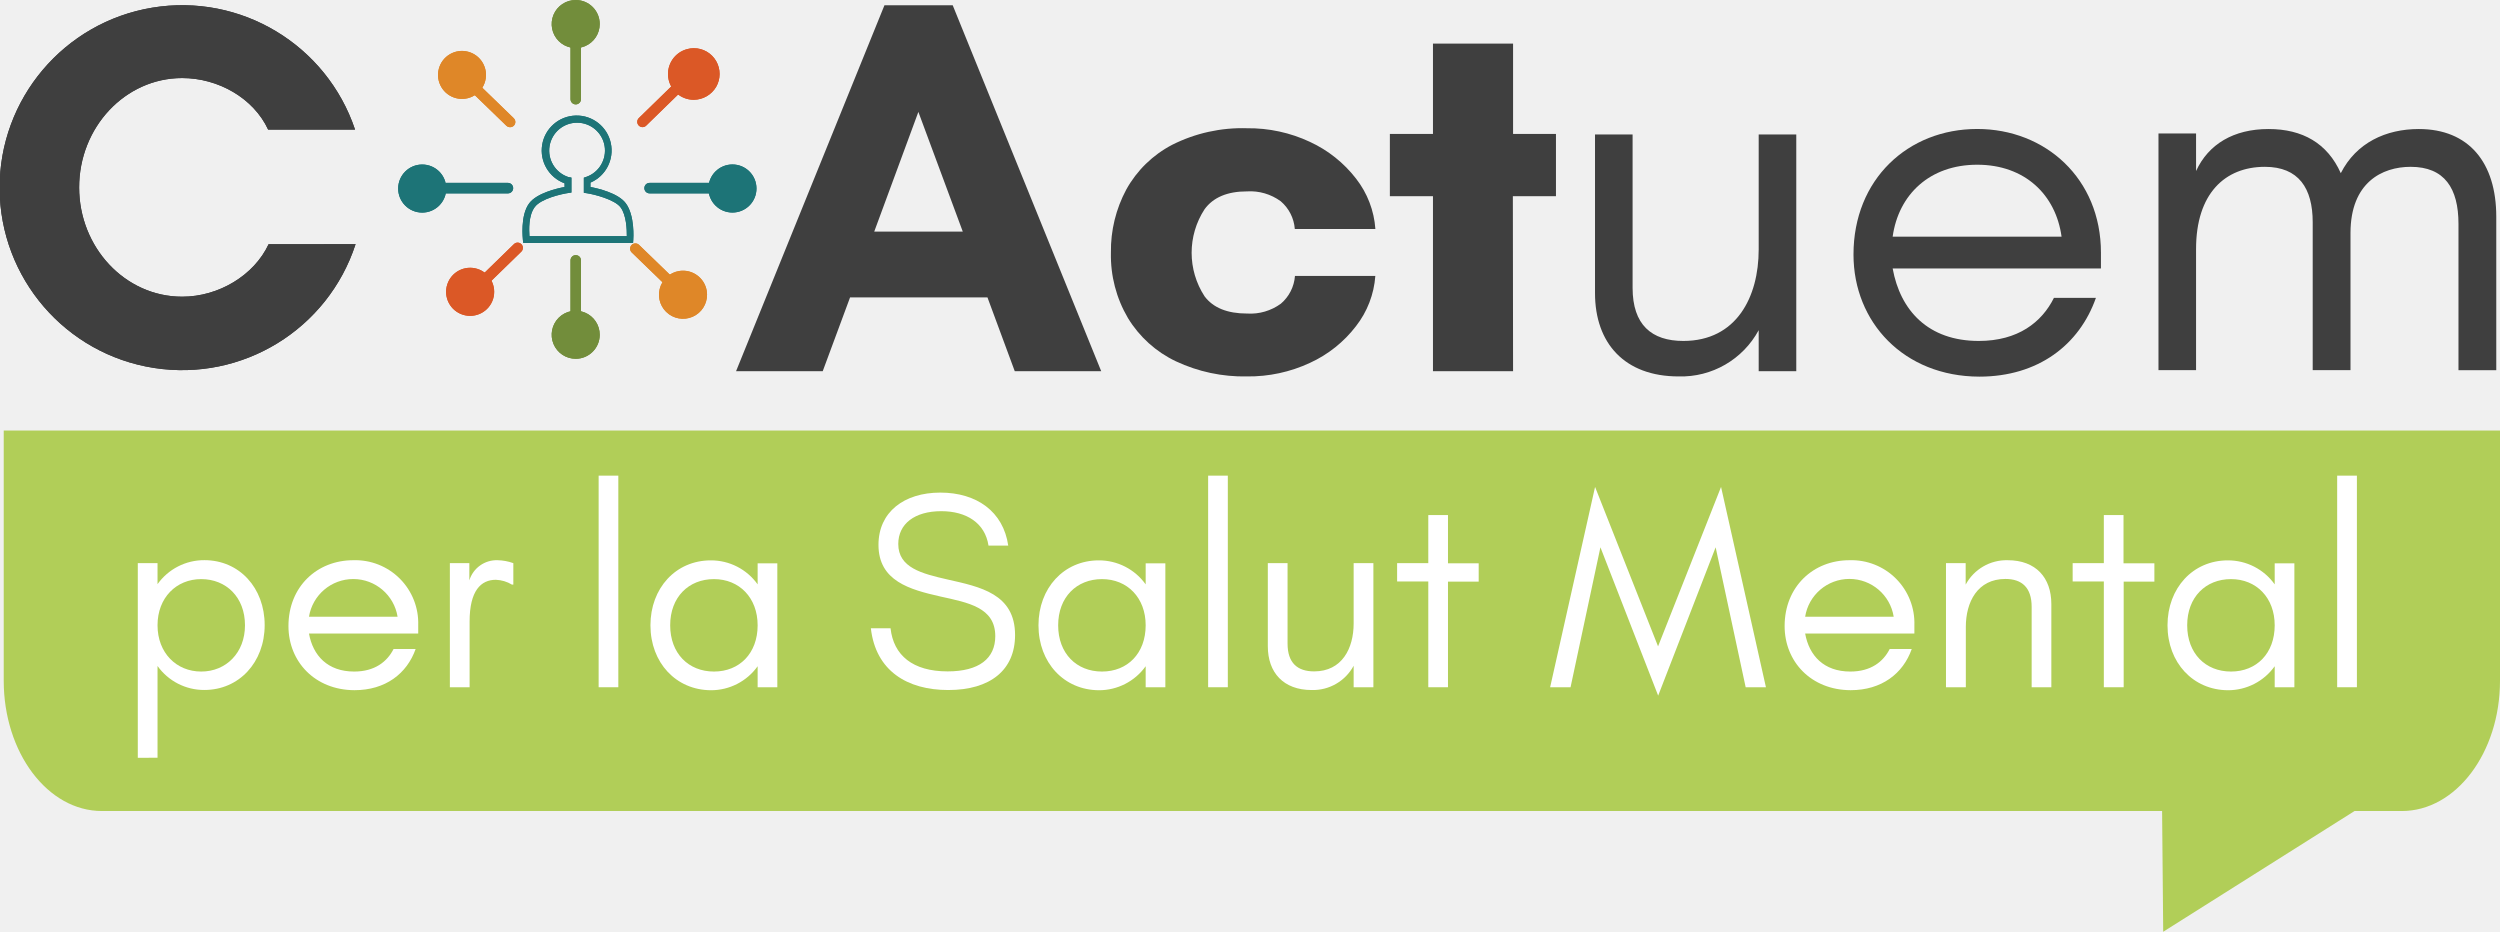
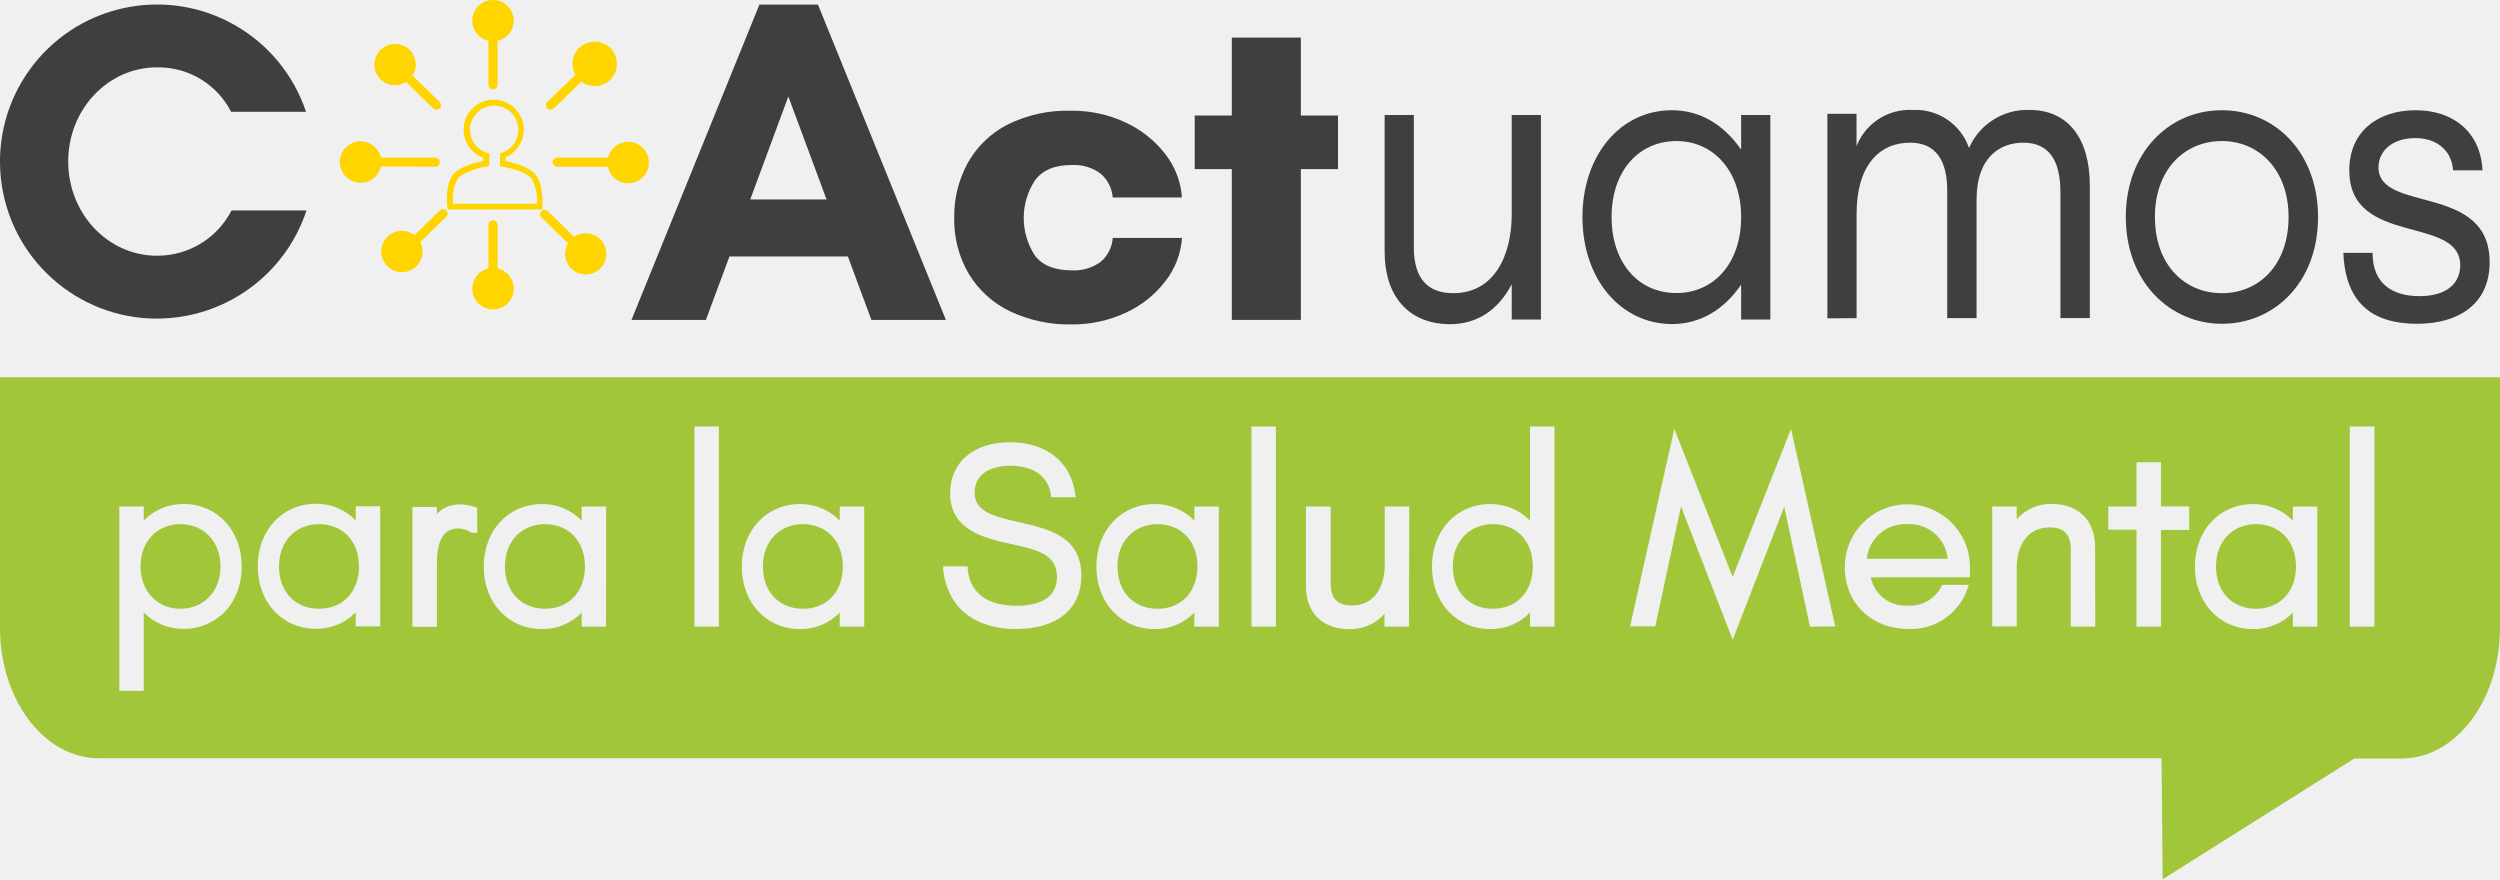
- <svg xmlns="http://www.w3.org/2000/svg" id="e564171b-fd1b-4a7e-bfb4-ca296c7cb22b" data-name="Capa 3" viewBox="0 0 476.25 177.52">
+ <svg xmlns="http://www.w3.org/2000/svg" id="bee95742-1884-447d-90a6-a7a540cd838e" data-name="Capa 3" viewBox="0 0 354.48 124.67">
  <defs>
-     <style>.bf304c87-e9a6-48cd-8e26-723adc0c58c7{fill:#b1ce58;}.abc030b3-47ad-410f-8760-0ab8787eda68{fill:#3f3f3f;}.fef8bc62-9d64-4cb7-8c7f-75b6eac90c93{fill:#728d3b;}.e91453e6-463f-4073-b5b7-0f51c1ce586a{fill:#db5826;}.a25964d4-45b2-4cd0-a265-590fcbda92a6{fill:#df8728;}.b95c62dc-2c69-4107-8511-30a1420b32fb{fill:#1d7477;}.ba289cfe-da8c-433d-9aa0-3637f1772689{fill:#fff;}</style>
+     <style>.a4ef26ed-e8de-43ae-872d-919aa9cd99bf{fill:none;}.e27d499f-8387-47af-a978-e3c4d2836c50{fill:#3f3f3f;}.acde47d9-317a-4592-8096-b67c17c13913{fill:#ffd500;}.efd376d6-9f53-4419-adf6-40858e87d9fc{fill:#1d7477;}.f08e4cd3-2eea-4a82-965a-a3c393eab6d8{fill:#a1c639;}</style>
  </defs>
-   <path class="bf304c87-e9a6-48cd-8e26-723adc0c58c7" d="M526.84,290.9v47.65c0,13.71-8.38,24.83-18.71,24.83h-9l-36.45,23-.21-23H70c-10.33,0-18.7-11.12-18.7-24.83V290.9Z" transform="translate(-50.59 -208.88)" />
-   <path class="abc030b3-47ad-410f-8760-0ab8787eda68" d="M118.33,255.39a34.76,34.76,0,1,1-.1-21.82H101.67c-2.78-6-9.52-9.82-16.37-9.82-10.91,0-19.63,9.42-19.63,20.83S74.39,265.4,85.3,265.4c6.94,0,13.69-4.06,16.46-10Z" transform="translate(-50.59 -208.88)" />
-   <path class="abc030b3-47ad-410f-8760-0ab8787eda68" d="M260.37,279.59H243.9l-5.2-14.06H212.53l-5.21,14.06H190.81l28.27-69.71h13ZM225.54,230.2,217.13,253H234Z" transform="translate(-50.59 -208.88)" />
-   <path class="abc030b3-47ad-410f-8760-0ab8787eda68" d="M274.6,277.71a21.46,21.46,0,0,1-9.13-8.23A23.5,23.5,0,0,1,262.22,257a24.65,24.65,0,0,1,2.92-12,21.17,21.17,0,0,1,8.76-8.54,29.62,29.62,0,0,1,14.24-3.15,27.48,27.48,0,0,1,12,2.6,23.61,23.61,0,0,1,8.78,7,17.57,17.57,0,0,1,3.68,9.59H297.25a7.7,7.7,0,0,0-2.68-5.28,9.86,9.86,0,0,0-6.43-1.88c-3.74,0-6.43,1.14-8.08,3.4a15.19,15.19,0,0,0,0,16.59q2.46,3.28,8.11,3.28a9.86,9.86,0,0,0,6.43-1.88,7.7,7.7,0,0,0,2.68-5.28h15.31a17.6,17.6,0,0,1-3.68,9.56,23.22,23.22,0,0,1-8.78,7,27.62,27.62,0,0,1-12,2.58A30.4,30.4,0,0,1,274.6,277.71Z" transform="translate(-50.59 -208.88)" />
-   <path class="abc030b3-47ad-410f-8760-0ab8787eda68" d="M338.83,279.59H323.57V246.26h-8.21V234.4h8.21V217.19h15.26V234.4H347v11.86h-8.21Z" transform="translate(-50.59 -208.88)" />
-   <path class="fef8bc62-9d64-4cb7-8c7f-75b6eac90c93" d="M160.27,270.84a1,1,0,0,1-1-1V258.48a1,1,0,0,1,2,0v11.36A1,1,0,0,1,160.27,270.84Z" transform="translate(-50.59 -208.88)" />
-   <path class="e91453e6-463f-4073-b5b7-0f51c1ce586a" d="M141.68,264.45a1,1,0,0,1-.72-.31,1,1,0,0,1,0-1.42l7.54-7.34a1,1,0,0,1,1.4,1.44l-7.54,7.34A1,1,0,0,1,141.68,264.45Z" transform="translate(-50.59 -208.88)" />
-   <path class="a25964d4-45b2-4cd0-a265-590fcbda92a6" d="M179.79,265.15a1,1,0,0,1-.7-.28l-8.16-7.9a1,1,0,0,1,1.4-1.44l8.16,7.9a1,1,0,0,1-.7,1.72Z" transform="translate(-50.59 -208.88)" />
-   <path class="fef8bc62-9d64-4cb7-8c7f-75b6eac90c93" d="M160.27,228.77a1,1,0,0,1-1-1V216.41a1,1,0,1,1,2,0v11.35A1,1,0,0,1,160.27,228.77Z" transform="translate(-50.59 -208.88)" />
-   <path class="e91453e6-463f-4073-b5b7-0f51c1ce586a" d="M173,233.1a1,1,0,0,1-.72-.3,1,1,0,0,1,0-1.42l7.54-7.35a1,1,0,0,1,1.42,0,1,1,0,0,1,0,1.42l-7.54,7.35A1,1,0,0,1,173,233.1Z" transform="translate(-50.59 -208.88)" />
-   <path class="a25964d4-45b2-4cd0-a265-590fcbda92a6" d="M147.75,233.11a1,1,0,0,1-.7-.28l-8.16-7.9a1,1,0,0,1,0-1.42,1,1,0,0,1,1.42,0l8.16,7.9a1,1,0,0,1,0,1.42A1,1,0,0,1,147.75,233.11Z" transform="translate(-50.59 -208.88)" />
-   <path class="b95c62dc-2c69-4107-8511-30a1420b32fb" d="M171.19,255.17H150.27l-.07-.57c0-.19-.56-4.65,1.21-7,1.46-1.94,5.28-2.83,6.73-3.1v-.7a6.66,6.66,0,1,1,4.93-.13v.83c1.45.27,5.27,1.16,6.73,3.1,1.76,2.35,1.45,6.79,1.43,7Zm-19.74-1.31H170c0-1.22-.07-4-1.2-5.49s-5.05-2.48-6.43-2.68l-.56-.08,0-2.88.43-.14a5.31,5.31,0,1,0-3.43,0l.64.12,0,.85v2l-.56.08c-1.38.2-5.23,1.08-6.43,2.68S151.37,252.66,151.45,253.86Z" transform="translate(-50.59 -208.88)" />
-   <path class="b95c62dc-2c69-4107-8511-30a1420b32fb" d="M135.6,244.8a4.58,4.58,0,1,1-4.57-4.58A4.57,4.57,0,0,1,135.6,244.8Z" transform="translate(-50.59 -208.88)" />
-   <path class="a25964d4-45b2-4cd0-a265-590fcbda92a6" d="M185.22,264.26A4.58,4.58,0,1,1,180,260.5,4.59,4.59,0,0,1,185.22,264.26Z" transform="translate(-50.59 -208.88)" />
-   <path class="fef8bc62-9d64-4cb7-8c7f-75b6eac90c93" d="M164.84,213.45a4.58,4.58,0,1,1-4.57-4.57A4.57,4.57,0,0,1,164.84,213.45Z" transform="translate(-50.59 -208.88)" />
-   <path class="e91453e6-463f-4073-b5b7-0f51c1ce586a" d="M187.18,221.8a4.57,4.57,0,1,1-5.59-3.25A4.58,4.58,0,0,1,187.18,221.8Z" transform="translate(-50.59 -208.88)" />
-   <path class="e91453e6-463f-4073-b5b7-0f51c1ce586a" d="M182.76,227.89a4.91,4.91,0,0,1-1.25-9.66,4.83,4.83,0,0,1,1.25-.17,4.91,4.91,0,0,1,4.25,7.38,5,5,0,0,1-4.25,2.45Zm0-9.16a4,4,0,0,0-1.08.15,4.24,4.24,0,0,0,1.08,8.34,4.09,4.09,0,0,0,1.09-.15,4.24,4.24,0,0,0-1.09-8.34Z" transform="translate(-50.59 -208.88)" />
-   <path class="fef8bc62-9d64-4cb7-8c7f-75b6eac90c93" d="M164.84,272.66a4.58,4.58,0,1,0-4.57,4.57A4.58,4.58,0,0,0,164.84,272.66Z" transform="translate(-50.59 -208.88)" />
-   <path class="a25964d4-45b2-4cd0-a265-590fcbda92a6" d="M134.18,222a4.57,4.57,0,1,0,5.57-3.27A4.57,4.57,0,0,0,134.18,222Z" transform="translate(-50.59 -208.88)" />
-   <path class="e91453e6-463f-4073-b5b7-0f51c1ce586a" d="M138.78,268.84a4.58,4.58,0,1,0-3-5.73A4.57,4.57,0,0,0,138.78,268.84Z" transform="translate(-50.59 -208.88)" />
-   <path class="b95c62dc-2c69-4107-8511-30a1420b32fb" d="M185.54,244.8a4.58,4.58,0,1,1,4.58,4.57A4.58,4.58,0,0,1,185.54,244.8Z" transform="translate(-50.59 -208.88)" />
-   <path class="b95c62dc-2c69-4107-8511-30a1420b32fb" d="M147.35,245.72H135.6a1,1,0,0,1,0-2h11.75a1,1,0,1,1,0,2Z" transform="translate(-50.59 -208.88)" />
-   <path class="b95c62dc-2c69-4107-8511-30a1420b32fb" d="M186.09,245.72H174.34a1,1,0,1,1,0-2h11.75a1,1,0,0,1,0,2Z" transform="translate(-50.59 -208.88)" />
-   <path class="abc030b3-47ad-410f-8760-0ab8787eda68" d="M354.44,264.73V234.5h7.16v29.23c0,7,3.6,10.1,9.66,10.1,10.15,0,14.36-8.4,14.36-17.41V234.5h7.16v45.09h-7.16v-7.81a16.79,16.79,0,0,1-15.26,8.81C360.1,280.59,354.44,274.28,354.44,264.73Z" transform="translate(-50.59 -208.88)" />
-   <path class="abc030b3-47ad-410f-8760-0ab8787eda68" d="M403.68,257.37c0-14.36,10.41-23.92,23.57-23.92,13,0,23.57,9.46,23.57,23.57v3H411.14c1.45,8,6.76,13.81,16.41,13.81,7.46,0,12-3.55,14.31-8.2h8c-3.15,8.95-11,15-22.22,15C413.29,280.59,403.68,270.28,403.68,257.37Zm39.64-3.4c-1.1-8-7-13.71-16.07-13.71s-15,5.7-16.11,13.71Z" transform="translate(-50.59 -208.88)" />
-   <path class="abc030b3-47ad-410f-8760-0ab8787eda68" d="M461.78,279.39V234.3h7.16v7.16c2.35-5.11,7.15-8,13.81-8,6.46,0,11.21,2.7,13.76,8.41,2.95-5.81,8.61-8.41,14.86-8.41,9.51,0,14.76,6.36,14.76,16.71v29.23h-7.2V251.52c0-6.76-2.65-10.86-9.11-10.86-5.45,0-11.46,3-11.46,12.61v26.12h-7.2V251.22c0-6.46-2.66-10.56-9.11-10.56-7.61,0-13.11,5.1-13.11,15.66v23.07Z" transform="translate(-50.59 -208.88)" />
-   <path class="abc030b3-47ad-410f-8760-0ab8787eda68" d="M118.33,255.39a34.76,34.76,0,1,1-.1-21.82H101.67c-2.78-6-9.52-9.82-16.37-9.82-10.91,0-19.63,9.42-19.63,20.83S74.39,265.4,85.3,265.4c6.94,0,13.69-4.06,16.46-10Z" transform="translate(-50.59 -208.88)" />
-   <path class="fef8bc62-9d64-4cb7-8c7f-75b6eac90c93" d="M160.27,270.84a1,1,0,0,1-1-1V258.48a1,1,0,0,1,2,0v11.36A1,1,0,0,1,160.27,270.84Z" transform="translate(-50.59 -208.88)" />
-   <path class="e91453e6-463f-4073-b5b7-0f51c1ce586a" d="M141.68,264.45a1,1,0,0,1-.72-.31,1,1,0,0,1,0-1.42l7.54-7.34a1,1,0,0,1,1.4,1.44l-7.54,7.34A1,1,0,0,1,141.68,264.45Z" transform="translate(-50.59 -208.88)" />
-   <path class="a25964d4-45b2-4cd0-a265-590fcbda92a6" d="M179.79,265.15a1,1,0,0,1-.7-.28l-8.16-7.9a1,1,0,0,1,1.4-1.44l8.16,7.9a1,1,0,0,1-.7,1.72Z" transform="translate(-50.59 -208.88)" />
-   <path class="fef8bc62-9d64-4cb7-8c7f-75b6eac90c93" d="M160.27,228.77a1,1,0,0,1-1-1V216.41a1,1,0,1,1,2,0v11.35A1,1,0,0,1,160.27,228.77Z" transform="translate(-50.59 -208.88)" />
-   <path class="e91453e6-463f-4073-b5b7-0f51c1ce586a" d="M173,233.1a1,1,0,0,1-.72-.3,1,1,0,0,1,0-1.42l7.54-7.35a1,1,0,0,1,1.42,0,1,1,0,0,1,0,1.42l-7.54,7.35A1,1,0,0,1,173,233.1Z" transform="translate(-50.59 -208.88)" />
-   <path class="a25964d4-45b2-4cd0-a265-590fcbda92a6" d="M147.75,233.11a1,1,0,0,1-.7-.28l-8.16-7.9a1,1,0,0,1,0-1.42,1,1,0,0,1,1.42,0l8.16,7.9a1,1,0,0,1,0,1.42A1,1,0,0,1,147.75,233.11Z" transform="translate(-50.59 -208.88)" />
-   <path class="b95c62dc-2c69-4107-8511-30a1420b32fb" d="M171.19,255.17H150.27l-.07-.57c0-.19-.56-4.65,1.21-7,1.46-1.94,5.28-2.83,6.73-3.1v-.7a6.66,6.66,0,1,1,4.93-.13v.83c1.45.27,5.27,1.16,6.73,3.1,1.76,2.35,1.45,6.79,1.43,7Zm-19.74-1.31H170c0-1.22-.07-4-1.2-5.49s-5.05-2.48-6.43-2.68l-.56-.08,0-2.88.43-.14a5.31,5.31,0,1,0-3.43,0l.64.12,0,.85v2l-.56.08c-1.38.2-5.23,1.08-6.43,2.68S151.37,252.66,151.45,253.86Z" transform="translate(-50.59 -208.88)" />
-   <path class="b95c62dc-2c69-4107-8511-30a1420b32fb" d="M135.6,244.8a4.58,4.58,0,1,1-4.57-4.58A4.57,4.57,0,0,1,135.6,244.8Z" transform="translate(-50.59 -208.88)" />
-   <path class="a25964d4-45b2-4cd0-a265-590fcbda92a6" d="M185.22,264.26A4.58,4.58,0,1,1,180,260.5,4.59,4.59,0,0,1,185.22,264.26Z" transform="translate(-50.59 -208.88)" />
-   <path class="fef8bc62-9d64-4cb7-8c7f-75b6eac90c93" d="M164.84,213.45a4.58,4.58,0,1,1-4.57-4.57A4.57,4.57,0,0,1,164.84,213.45Z" transform="translate(-50.59 -208.88)" />
-   <path class="e91453e6-463f-4073-b5b7-0f51c1ce586a" d="M187.18,221.8a4.57,4.57,0,1,1-5.59-3.25A4.58,4.58,0,0,1,187.18,221.8Z" transform="translate(-50.59 -208.88)" />
-   <path class="e91453e6-463f-4073-b5b7-0f51c1ce586a" d="M182.76,227.89a4.91,4.91,0,0,1-1.25-9.66,4.83,4.83,0,0,1,1.25-.17,4.91,4.91,0,0,1,4.25,7.38,5,5,0,0,1-4.25,2.45Zm0-9.16a4,4,0,0,0-1.08.15,4.24,4.24,0,0,0,1.08,8.34,4.09,4.09,0,0,0,1.09-.15,4.24,4.24,0,0,0-1.09-8.34Z" transform="translate(-50.59 -208.88)" />
-   <path class="fef8bc62-9d64-4cb7-8c7f-75b6eac90c93" d="M164.84,272.66a4.58,4.58,0,1,0-4.57,4.57A4.58,4.58,0,0,0,164.84,272.66Z" transform="translate(-50.59 -208.88)" />
-   <path class="a25964d4-45b2-4cd0-a265-590fcbda92a6" d="M134.18,222a4.57,4.57,0,1,0,5.57-3.27A4.57,4.57,0,0,0,134.18,222Z" transform="translate(-50.59 -208.88)" />
-   <path class="e91453e6-463f-4073-b5b7-0f51c1ce586a" d="M138.78,268.84a4.58,4.58,0,1,0-3-5.73A4.57,4.57,0,0,0,138.78,268.84Z" transform="translate(-50.59 -208.88)" />
-   <path class="b95c62dc-2c69-4107-8511-30a1420b32fb" d="M185.54,244.8a4.58,4.58,0,1,1,4.58,4.57A4.58,4.58,0,0,1,185.54,244.8Z" transform="translate(-50.59 -208.88)" />
-   <path class="b95c62dc-2c69-4107-8511-30a1420b32fb" d="M147.35,245.72H135.6a1,1,0,0,1,0-2h11.75a1,1,0,1,1,0,2Z" transform="translate(-50.59 -208.88)" />
-   <path class="b95c62dc-2c69-4107-8511-30a1420b32fb" d="M186.09,245.72H174.34a1,1,0,1,1,0-2h11.75a1,1,0,0,1,0,2Z" transform="translate(-50.59 -208.88)" />
-   <path class="ba289cfe-da8c-433d-9aa0-3637f1772689" d="M76.84,353.24V316.16H80.6v4a10.9,10.9,0,0,1,8.92-4.57c6.67,0,11.49,5.28,11.49,12.37s-4.88,12.36-11.49,12.36a10.88,10.88,0,0,1-8.92-4.57v17.48ZM97.26,328c0-5.36-3.59-8.8-8.34-8.8s-8.32,3.55-8.32,8.8,3.59,8.81,8.32,8.81S97.26,333.24,97.26,328Z" transform="translate(-50.59 -208.88)" />
-   <path class="ba289cfe-da8c-433d-9aa0-3637f1772689" d="M105.54,328.15c0-7.53,5.46-12.55,12.36-12.55A12,12,0,0,1,130.26,328v1.57H109.45c.76,4.2,3.55,7.24,8.61,7.24,3.91,0,6.27-1.86,7.51-4.3h4.2c-1.66,4.7-5.75,7.85-11.66,7.85C110.58,340.33,105.54,334.92,105.54,328.15Zm20.79-1.78a8.55,8.55,0,0,0-16.88,0Z" transform="translate(-50.59 -208.88)" />
-   <path class="ba289cfe-da8c-433d-9aa0-3637f1772689" d="M136.29,339.8V316.16H140v3.28a5.44,5.44,0,0,1,5.38-3.84,9.36,9.36,0,0,1,3,.56v4.09h-.26a6.38,6.38,0,0,0-3.07-.92c-2.83,0-5,2.05-5,7.95V339.8Z" transform="translate(-50.59 -208.88)" />
-   <path class="ba289cfe-da8c-433d-9aa0-3637f1772689" d="M164.63,339.8V299.49h3.75V339.8Z" transform="translate(-50.59 -208.88)" />
-   <path class="ba289cfe-da8c-433d-9aa0-3637f1772689" d="M174.5,328c0-7.09,4.83-12.37,11.5-12.37a10.9,10.9,0,0,1,8.92,4.57v-4h3.75V339.8h-3.75v-4a10.9,10.9,0,0,1-8.92,4.57C179.38,340.33,174.5,335.13,174.5,328Zm20.42,0c0-5.25-3.49-8.8-8.32-8.8s-8.34,3.44-8.34,8.8,3.49,8.81,8.34,8.81S194.92,333.35,194.92,328Z" transform="translate(-50.59 -208.88)" />
-   <path class="ba289cfe-da8c-433d-9aa0-3637f1772689" d="M216.49,328.57h3.75c.56,5.12,4.2,8.21,10.87,8.21,6,0,9.08-2.46,9.08-6.71,0-5.49-5.17-6.38-10.47-7.56-5.77-1.31-11.78-2.92-11.78-9.84,0-6.25,4.88-9.95,11.78-9.95s12,3.59,12.94,10.1H238.9c-.65-4.3-4.19-6.56-9-6.56-5.07,0-8.19,2.42-8.19,6.25,0,4.51,4.46,5.64,9.42,6.77,6.12,1.39,12.83,2.68,12.83,10.58,0,6.66-4.72,10.47-12.73,10.47C223.42,340.33,217.41,336.68,216.49,328.57Z" transform="translate(-50.59 -208.88)" />
-   <path class="ba289cfe-da8c-433d-9aa0-3637f1772689" d="M248.42,328c0-7.09,4.83-12.37,11.49-12.37a10.93,10.93,0,0,1,8.93,4.57v-4h3.75V339.8h-3.75v-4a10.92,10.92,0,0,1-8.93,4.57C253.3,340.33,248.42,335.13,248.42,328Zm20.42,0c0-5.25-3.49-8.8-8.32-8.8s-8.35,3.44-8.35,8.8,3.49,8.81,8.35,8.81S268.84,333.35,268.84,328Z" transform="translate(-50.59 -208.88)" />
-   <path class="ba289cfe-da8c-433d-9aa0-3637f1772689" d="M280.74,339.8V299.49h3.75V339.8Z" transform="translate(-50.59 -208.88)" />
-   <path class="ba289cfe-da8c-433d-9aa0-3637f1772689" d="M292.11,332V316.16h3.76v15.32c0,3.7,1.89,5.3,5.06,5.3,5.33,0,7.53-4.4,7.53-9.13V316.16h3.76V339.8h-3.76v-4.09a8.81,8.81,0,0,1-8,4.62C295.08,340.33,292.11,337,292.11,332Z" transform="translate(-50.59 -208.88)" />
-   <path class="ba289cfe-da8c-433d-9aa0-3637f1772689" d="M322.68,339.8V319.65h-5.94v-3.49h5.94V307h3.75v9.19h5.85v3.49h-5.85V339.8Z" transform="translate(-50.59 -208.88)" />
-   <path class="ba289cfe-da8c-433d-9aa0-3637f1772689" d="M366.47,341.4l-11-28.26-5.69,26.66h-3.89l8.56-38.16,12,30.37,12-30.37L387,339.8h-3.86l-5.72-26.66Z" transform="translate(-50.59 -208.88)" />
-   <path class="ba289cfe-da8c-433d-9aa0-3637f1772689" d="M390.56,328.15c0-7.53,5.46-12.55,12.36-12.55A12,12,0,0,1,415.28,328v1.57H394.47c.76,4.2,3.54,7.24,8.61,7.24,3.91,0,6.27-1.86,7.5-4.3h4.2c-1.65,4.7-5.75,7.85-11.65,7.85C395.6,340.33,390.56,334.92,390.56,328.15Zm20.78-1.78a8.54,8.54,0,0,0-16.87,0Z" transform="translate(-50.59 -208.88)" />
-   <path class="ba289cfe-da8c-433d-9aa0-3637f1772689" d="M421.3,339.8V316.16h3.75v4.09a8.83,8.83,0,0,1,8-4.65c5.38,0,8.32,3.34,8.32,8.35V339.8h-3.75V324.48c0-3.7-1.89-5.31-5-5.31-5.33,0-7.54,4.41-7.54,9.14V339.8Z" transform="translate(-50.59 -208.88)" />
-   <path class="ba289cfe-da8c-433d-9aa0-3637f1772689" d="M451.37,339.8V319.65h-5.94v-3.49h5.94V307h3.75v9.19H461v3.49h-5.85V339.8Z" transform="translate(-50.59 -208.88)" />
-   <path class="ba289cfe-da8c-433d-9aa0-3637f1772689" d="M463.5,328c0-7.09,4.83-12.37,11.5-12.37a10.92,10.92,0,0,1,8.92,4.57v-4h3.75V339.8h-3.75v-4a10.91,10.91,0,0,1-8.92,4.57C468.38,340.33,463.5,335.13,463.5,328Zm20.42,0c0-5.25-3.49-8.8-8.32-8.8s-8.35,3.44-8.35,8.8,3.49,8.81,8.35,8.81S483.92,333.35,483.92,328Z" transform="translate(-50.59 -208.88)" />
-   <path class="ba289cfe-da8c-433d-9aa0-3637f1772689" d="M495.82,339.8V299.49h3.76V339.8Z" transform="translate(-50.59 -208.88)" />
+   <polygon class="a4ef26ed-e8de-43ae-872d-919aa9cd99bf" points="111.78 13.68 106.38 28.28 117.2 28.28 111.78 13.68" />
+   <path class="a4ef26ed-e8de-43ae-872d-919aa9cd99bf" d="M151.44,177.31a6.51,6.51,0,0,0-.77-3.52c-.77-1-3.24-1.6-4.13-1.73l-.36-.05,0-1.84.27-.09a3.42,3.42,0,1,0-2.2,0l.41.08V172l-.36.05c-.88.13-3.35.7-4.12,1.73a5.94,5.94,0,0,0-.65,3.52Z" transform="translate(-75.32 -148.45)" />
+   <path class="e27d499f-8387-47af-a978-e3c4d2836c50" d="M97.59,193.62a22.34,22.34,0,0,0,21.19-15.33H108.15a11.83,11.83,0,0,1-10.56,6.42c-7,0-12.6-6-12.6-13.36S90.59,158,97.59,158a11.58,11.58,0,0,1,10.5,6.3h10.62a22.27,22.27,0,1,0-21.12,29.33Z" transform="translate(-75.32 -148.45)" />
+   <path class="e27d499f-8387-47af-a978-e3c4d2836c50" d="M175.41,193.81l3.34-9h16.79l3.34,9h10.56L191.3,149.1H183l-18.14,44.71Zm11.69-31.68,5.42,14.6H181.7Z" transform="translate(-75.32 -148.45)" />
+   <path class="e27d499f-8387-47af-a978-e3c4d2836c50" d="M218.57,192.61a19.55,19.55,0,0,0,8.69,1.84,17.75,17.75,0,0,0,7.67-1.65,14.78,14.78,0,0,0,5.63-4.48,11.2,11.2,0,0,0,2.36-6.13H233.1a4.9,4.9,0,0,1-1.72,3.39,6.32,6.32,0,0,1-4.12,1.2q-3.63,0-5.2-2.1a9.72,9.72,0,0,1,0-10.64q1.59-2.19,5.19-2.19a6.32,6.32,0,0,1,4.12,1.21,4.9,4.9,0,0,1,1.72,3.39h9.82a11.17,11.17,0,0,0-2.36-6.15,15.07,15.07,0,0,0-5.63-4.48,17.62,17.62,0,0,0-7.67-1.67,19,19,0,0,0-9.14,2,13.54,13.54,0,0,0-5.61,5.48,15.71,15.71,0,0,0-1.88,7.68,15.12,15.12,0,0,0,2.08,8A13.84,13.84,0,0,0,218.57,192.61Z" transform="translate(-75.32 -148.45)" />
+   <polygon class="e27d499f-8387-47af-a978-e3c4d2836c50" points="174.66 45.36 184.45 45.36 184.45 23.98 189.72 23.98 189.72 16.38 184.45 16.38 184.45 5.33 174.66 5.33 174.66 16.38 169.4 16.38 169.4 23.98 174.66 23.98 174.66 45.36" />
+   <path class="acde47d9-317a-4592-8096-b67c17c13913" d="M138.81,178.15h13.42l0-.39c0-.12.21-3-.92-4.48-.93-1.24-3.39-1.81-4.32-2v-.53a4.26,4.26,0,1,0-3.15.08v.45c-.93.17-3.39.74-4.32,2-1.14,1.52-.8,4.38-.78,4.5Zm1.41-4.36c.77-1,3.24-1.6,4.12-1.73l.36-.05v-1.82l-.41-.08a3.43,3.43,0,1,1,2.2,0l-.27.09,0,1.84.36.05c.89.13,3.36.69,4.13,1.73a6.51,6.51,0,0,1,.77,3.52H139.57A5.94,5.94,0,0,1,140.22,173.79Z" transform="translate(-75.32 -148.45)" />
+   <path class="efd376d6-9f53-4419-adf6-40858e87d9fc" d="M128.76,171.44a.63.63,0,0,0,.58.63,2.72,2.72,0,0,0,.06-.58,2.93,2.93,0,0,0-.08-.67A.63.63,0,0,0,128.76,171.44Z" transform="translate(-75.32 -148.45)" />
+   <path class="acde47d9-317a-4592-8096-b67c17c13913" d="M136.94,172.09a.65.65,0,1,0,0-1.29H129.4l-.08,0a2.94,2.94,0,1,0,0,1.25l.06,0Z" transform="translate(-75.32 -148.45)" />
+   <path class="acde47d9-317a-4592-8096-b67c17c13913" d="M137.69,178.28l-3.6,3.51a2.74,2.74,0,0,0-.91-.48,2.93,2.93,0,1,0,1.93,3.67,2.88,2.88,0,0,0-.19-2.2l3.67-3.58a.64.64,0,1,0-.9-.92Z" transform="translate(-75.32 -148.45)" />
+   <path class="acde47d9-317a-4592-8096-b67c17c13913" d="M153.41,164a.66.66,0,0,0,.45-.18l3.9-3.8a3.15,3.15,0,0,0,1.9.64,3.2,3.2,0,0,0,2.72-1.57,3.16,3.16,0,0,0-2.72-4.74,3.22,3.22,0,0,0-.81.11,3.1,3.1,0,0,0-1.93,4.58l-4,3.86a.65.65,0,0,0,0,.91A.62.62,0,0,0,153.41,164Z" transform="translate(-75.32 -148.45)" />
+   <path class="acde47d9-317a-4592-8096-b67c17c13913" d="M157.85,181.57a3,3,0,0,0-1.13.45L153,178.38a.64.64,0,0,0-.9.92l3.77,3.65a2.92,2.92,0,1,0,2-1.38Z" transform="translate(-75.32 -148.45)" />
+   <path class="acde47d9-317a-4592-8096-b67c17c13913" d="M145.23,148.45a2.93,2.93,0,0,0-.65,5.79v6.33a.65.65,0,0,0,1.29,0v-6.33a2.93,2.93,0,0,0-.64-5.79Z" transform="translate(-75.32 -148.45)" />
+   <path class="acde47d9-317a-4592-8096-b67c17c13913" d="M145.87,186.51v-6.24a.65.65,0,0,0-1.29,0v6.24a2.94,2.94,0,1,0,1.29,0Z" transform="translate(-75.32 -148.45)" />
+   <path class="acde47d9-317a-4592-8096-b67c17c13913" d="M130.59,160.45a2.91,2.91,0,0,0,2.3-.37l3.86,3.74a.64.64,0,0,0,.45.18.66.66,0,0,0,.46-.2.65.65,0,0,0,0-.91l-3.85-3.72a2.9,2.9,0,0,0,.37-.82,2.93,2.93,0,1,0-3.58,2.1Z" transform="translate(-75.32 -148.45)" />
+   <path class="acde47d9-317a-4592-8096-b67c17c13913" d="M164.38,168.56a2.92,2.92,0,0,0-2.84,2.24h-7.29a.65.65,0,0,0,0,1.29h7.25a2.94,2.94,0,1,0,2.88-3.53Z" transform="translate(-75.32 -148.45)" />
+   <path class="f08e4cd3-2eea-4a82-965a-a3c393eab6d8" d="M239.45,222.77c-3.23,0-5.68,2.34-5.68,6s2.38,6,5.68,6,5.66-2.34,5.66-6S242.73,222.77,239.45,222.77Z" transform="translate(-75.32 -148.45)" />
+   <path class="f08e4cd3-2eea-4a82-965a-a3c393eab6d8" d="M287,222.77c-3.23,0-5.68,2.34-5.68,6s2.38,6,5.68,6,5.66-2.34,5.66-6S290.32,222.77,287,222.77Z" transform="translate(-75.32 -148.45)" />
+   <path class="f08e4cd3-2eea-4a82-965a-a3c393eab6d8" d="M189.17,222.77c-3.23,0-5.68,2.34-5.68,6s2.37,6,5.68,6,5.66-2.34,5.66-6S192.45,222.77,189.17,222.77Z" transform="translate(-75.32 -148.45)" />
+   <path class="f08e4cd3-2eea-4a82-965a-a3c393eab6d8" d="M152.6,222.77c-3.23,0-5.68,2.34-5.68,6s2.38,6,5.68,6,5.66-2.34,5.66-6S155.89,222.77,152.6,222.77Z" transform="translate(-75.32 -148.45)" />
+   <path class="f08e4cd3-2eea-4a82-965a-a3c393eab6d8" d="M120.56,222.77c-3.24,0-5.68,2.34-5.68,6s2.37,6,5.68,6,5.66-2.34,5.66-6S123.84,222.77,120.56,222.77Z" transform="translate(-75.32 -148.45)" />
+   <path class="f08e4cd3-2eea-4a82-965a-a3c393eab6d8" d="M100.91,222.77c-3.29,0-5.66,2.41-5.66,6s2.44,6,5.66,6,5.68-2.42,5.68-6S104.14,222.77,100.91,222.77Z" transform="translate(-75.32 -148.45)" />
+   <path class="f08e4cd3-2eea-4a82-965a-a3c393eab6d8" d="M395.2,222.77c-3.23,0-5.67,2.34-5.67,6s2.37,6,5.67,6,5.67-2.34,5.67-6S398.49,222.77,395.2,222.77Z" transform="translate(-75.32 -148.45)" />
+   <path class="f08e4cd3-2eea-4a82-965a-a3c393eab6d8" d="M345.76,222.77a5.5,5.5,0,0,0-5.75,4.9h11.48A5.45,5.45,0,0,0,345.76,222.77Z" transform="translate(-75.32 -148.45)" />
+   <path class="f08e4cd3-2eea-4a82-965a-a3c393eab6d8" d="M75.32,201.94v35.52c0,10.22,6.25,18.5,14,18.5H381.81l.16,17.16L409.14,256h6.72c7.7,0,13.94-8.28,13.94-18.5V201.94Zm26,35.68a7.72,7.72,0,0,1-5.62-2.34v11.13H92.24V220.26H95.7v2a7.76,7.76,0,0,1,5.62-2.35c4.79,0,8.28,3.73,8.28,8.87S106.11,237.62,101.32,237.62Zm27.91-.35h-3.47v-2a7.72,7.72,0,0,1-5.62,2.34c-4.79,0-8.27-3.73-8.27-8.86s3.48-8.87,8.27-8.87a7.76,7.76,0,0,1,5.62,2.35v-2h3.47ZM143,224h-.76l-.1-.06a3.94,3.94,0,0,0-1.87-.56c-2,0-3,1.66-3,4.95v9h-3.47v-17h3.47v1c1.18-1.31,3.13-1.74,5.39-1l.31.1Zm18.25,13.31H157.8v-2a7.71,7.71,0,0,1-5.61,2.34c-4.8,0-8.28-3.73-8.28-8.86s3.48-8.87,8.28-8.87a7.72,7.72,0,0,1,5.61,2.35v-2h3.47Zm16,0h-3.47V208.92h3.47Zm20.61,0h-3.47v-2a7.71,7.71,0,0,1-5.61,2.34c-4.8,0-8.28-3.73-8.28-8.86s3.48-8.87,8.28-8.87a7.76,7.76,0,0,1,5.61,2.35v-2h3.47Zm21.68.35c-6.05,0-9.87-3.06-10.48-8.4l0-.51h3.47l0,.41c.36,3.39,2.76,5.18,6.93,5.18,2.61,0,5.73-.72,5.73-4.12,0-3.2-2.92-3.84-6.3-4.59l-.47-.1c-3.54-.81-8.38-1.91-8.38-7.14,0-4.39,3.33-7.23,8.48-7.23s8.62,2.78,9.25,7.27l.08.52h-3.47l-.06-.39c-.4-2.59-2.47-4.07-5.7-4.07s-5.11,1.45-5.11,3.79c0,2.59,2.4,3.33,6.06,4.16l.36.08c4.09.93,8.72,2,8.72,7.56C228.63,234.79,225.23,237.62,219.52,237.62Zm28.6-.35h-3.47v-2a7.71,7.71,0,0,1-5.61,2.34c-4.8,0-8.28-3.73-8.28-8.86s3.48-8.87,8.28-8.87a7.76,7.76,0,0,1,5.61,2.35v-2h3.47Zm8.09,0h-3.46V208.92h3.46Zm18.87,0h-3.47v-1.83a6.41,6.41,0,0,1-5,2.18c-3.79,0-6.14-2.34-6.14-6.11V220.26H264v10.89c0,2.15.95,3.15,3,3.15,3.44,0,4.67-3,4.67-5.76v-8.28h3.47Zm20.63,0h-3.47v-2a7.72,7.72,0,0,1-5.62,2.34c-4.79,0-8.28-3.73-8.28-8.86s3.49-8.87,8.28-8.87a7.76,7.76,0,0,1,5.62,2.35V208.92h3.47Zm36.23,0-3.65-17L321,239.16l-7.33-18.9-3.64,17h-3.58l6.27-28,8.28,21,8.27-21,6.27,28Zm22.69-7H340.58a5,5,0,0,0,5.29,4,4.88,4.88,0,0,0,4.7-2.68l.13-.25h3.78l-.22.61a8.42,8.42,0,0,1-8.36,5.64c-5.22,0-9-3.67-9-8.74a8.87,8.87,0,1,1,17.74-.12Zm17.76,7h-3.47V226.38c0-2.15-.95-3.15-3-3.15-3.45,0-4.67,3-4.67,5.76v8.28h-3.47v-17h3.47v1.82a6.35,6.35,0,0,1,5-2.19c3.77,0,6.12,2.35,6.12,6.13Zm13.32-13.72h-4v13.72h-3.47V223.55h-4v-3.29h4V214h3.47v6.25h4Zm18.17,13.72h-3.47v-2a7.72,7.72,0,0,1-5.62,2.34c-4.79,0-8.27-3.73-8.27-8.86s3.48-8.87,8.27-8.87a7.76,7.76,0,0,1,5.62,2.35v-2h3.47Zm8.09,0H408.5V208.92H412Z" transform="translate(-75.32 -148.45)" />
+   <path class="e27d499f-8387-47af-a978-e3c4d2836c50" d="M271.65,184.17V164.76h4.14v18.77c0,4.53,2.08,6.49,5.58,6.49,5.87,0,8.3-5.4,8.3-11.19V164.76h4.14v29h-4.14v-5c-1.85,3.51-4.74,5.66-8.82,5.66C274.92,194.36,271.65,190.31,271.65,184.17Z" transform="translate(-75.32 -148.45)" />
+   <path class="e27d499f-8387-47af-a978-e3c4d2836c50" d="M299.7,179.22c0-8.68,5.32-15.14,12.67-15.14,4,0,7.34,2,9.83,5.59v-4.91h4.14v29H322.2v-4.95c-2.49,3.63-5.87,5.59-9.83,5.59C305.08,194.36,299.7,188,299.7,179.22Zm22.5,0c0-6.43-3.85-10.77-9.17-10.77s-9.2,4.21-9.2,10.77S307.68,190,313,190,322.2,185.81,322.2,179.22Z" transform="translate(-75.32 -148.45)" />
+   <path class="e27d499f-8387-47af-a978-e3c4d2836c50" d="M334.43,193.59v-29h4.13v4.59a8.09,8.09,0,0,1,8-5.14,8,8,0,0,1,7.95,5.4,9,9,0,0,1,8.59-5.4c5.5,0,8.54,4.08,8.54,10.74v18.77h-4.17V175.68c0-4.34-1.53-7-5.26-7-3.16,0-6.63,1.9-6.63,8.1v16.78h-4.16v-18.1c0-4.15-1.54-6.78-5.27-6.78-4.39,0-7.58,3.28-7.58,10.06v14.82Z" transform="translate(-75.32 -148.45)" />
+   <path class="e27d499f-8387-47af-a978-e3c4d2836c50" d="M376.74,179.22c0-9,6-15.14,13.62-15.14S404,170.16,404,179.22c0,9.35-6.27,15.14-13.62,15.14S376.74,188.45,376.74,179.22Zm23.08,0c0-6.69-4.2-10.77-9.46-10.77s-9.49,4-9.49,10.77,4.2,10.8,9.49,10.8S399.82,186,399.82,179.22Z" transform="translate(-75.32 -148.45)" />
+   <path class="e27d499f-8387-47af-a978-e3c4d2836c50" d="M407.59,184.3h4.14c0,4.47,2.92,6.14,6.65,6.14,4,0,5.78-1.93,5.78-4.37,0-7.17-15.73-2.61-15.73-13.47,0-5.59,4.14-8.52,9.4-8.52s9.2,3,9.49,8.52h-4.17c-.23-3.06-2.6-4.57-5.32-4.57-3.44,0-5.26,1.93-5.26,4.15,0,6.53,15.76,2.19,15.76,13.44,0,6.07-4.57,8.74-10.27,8.74C411.9,194.36,407.88,191.6,407.59,184.3Z" transform="translate(-75.32 -148.45)" />
</svg>
